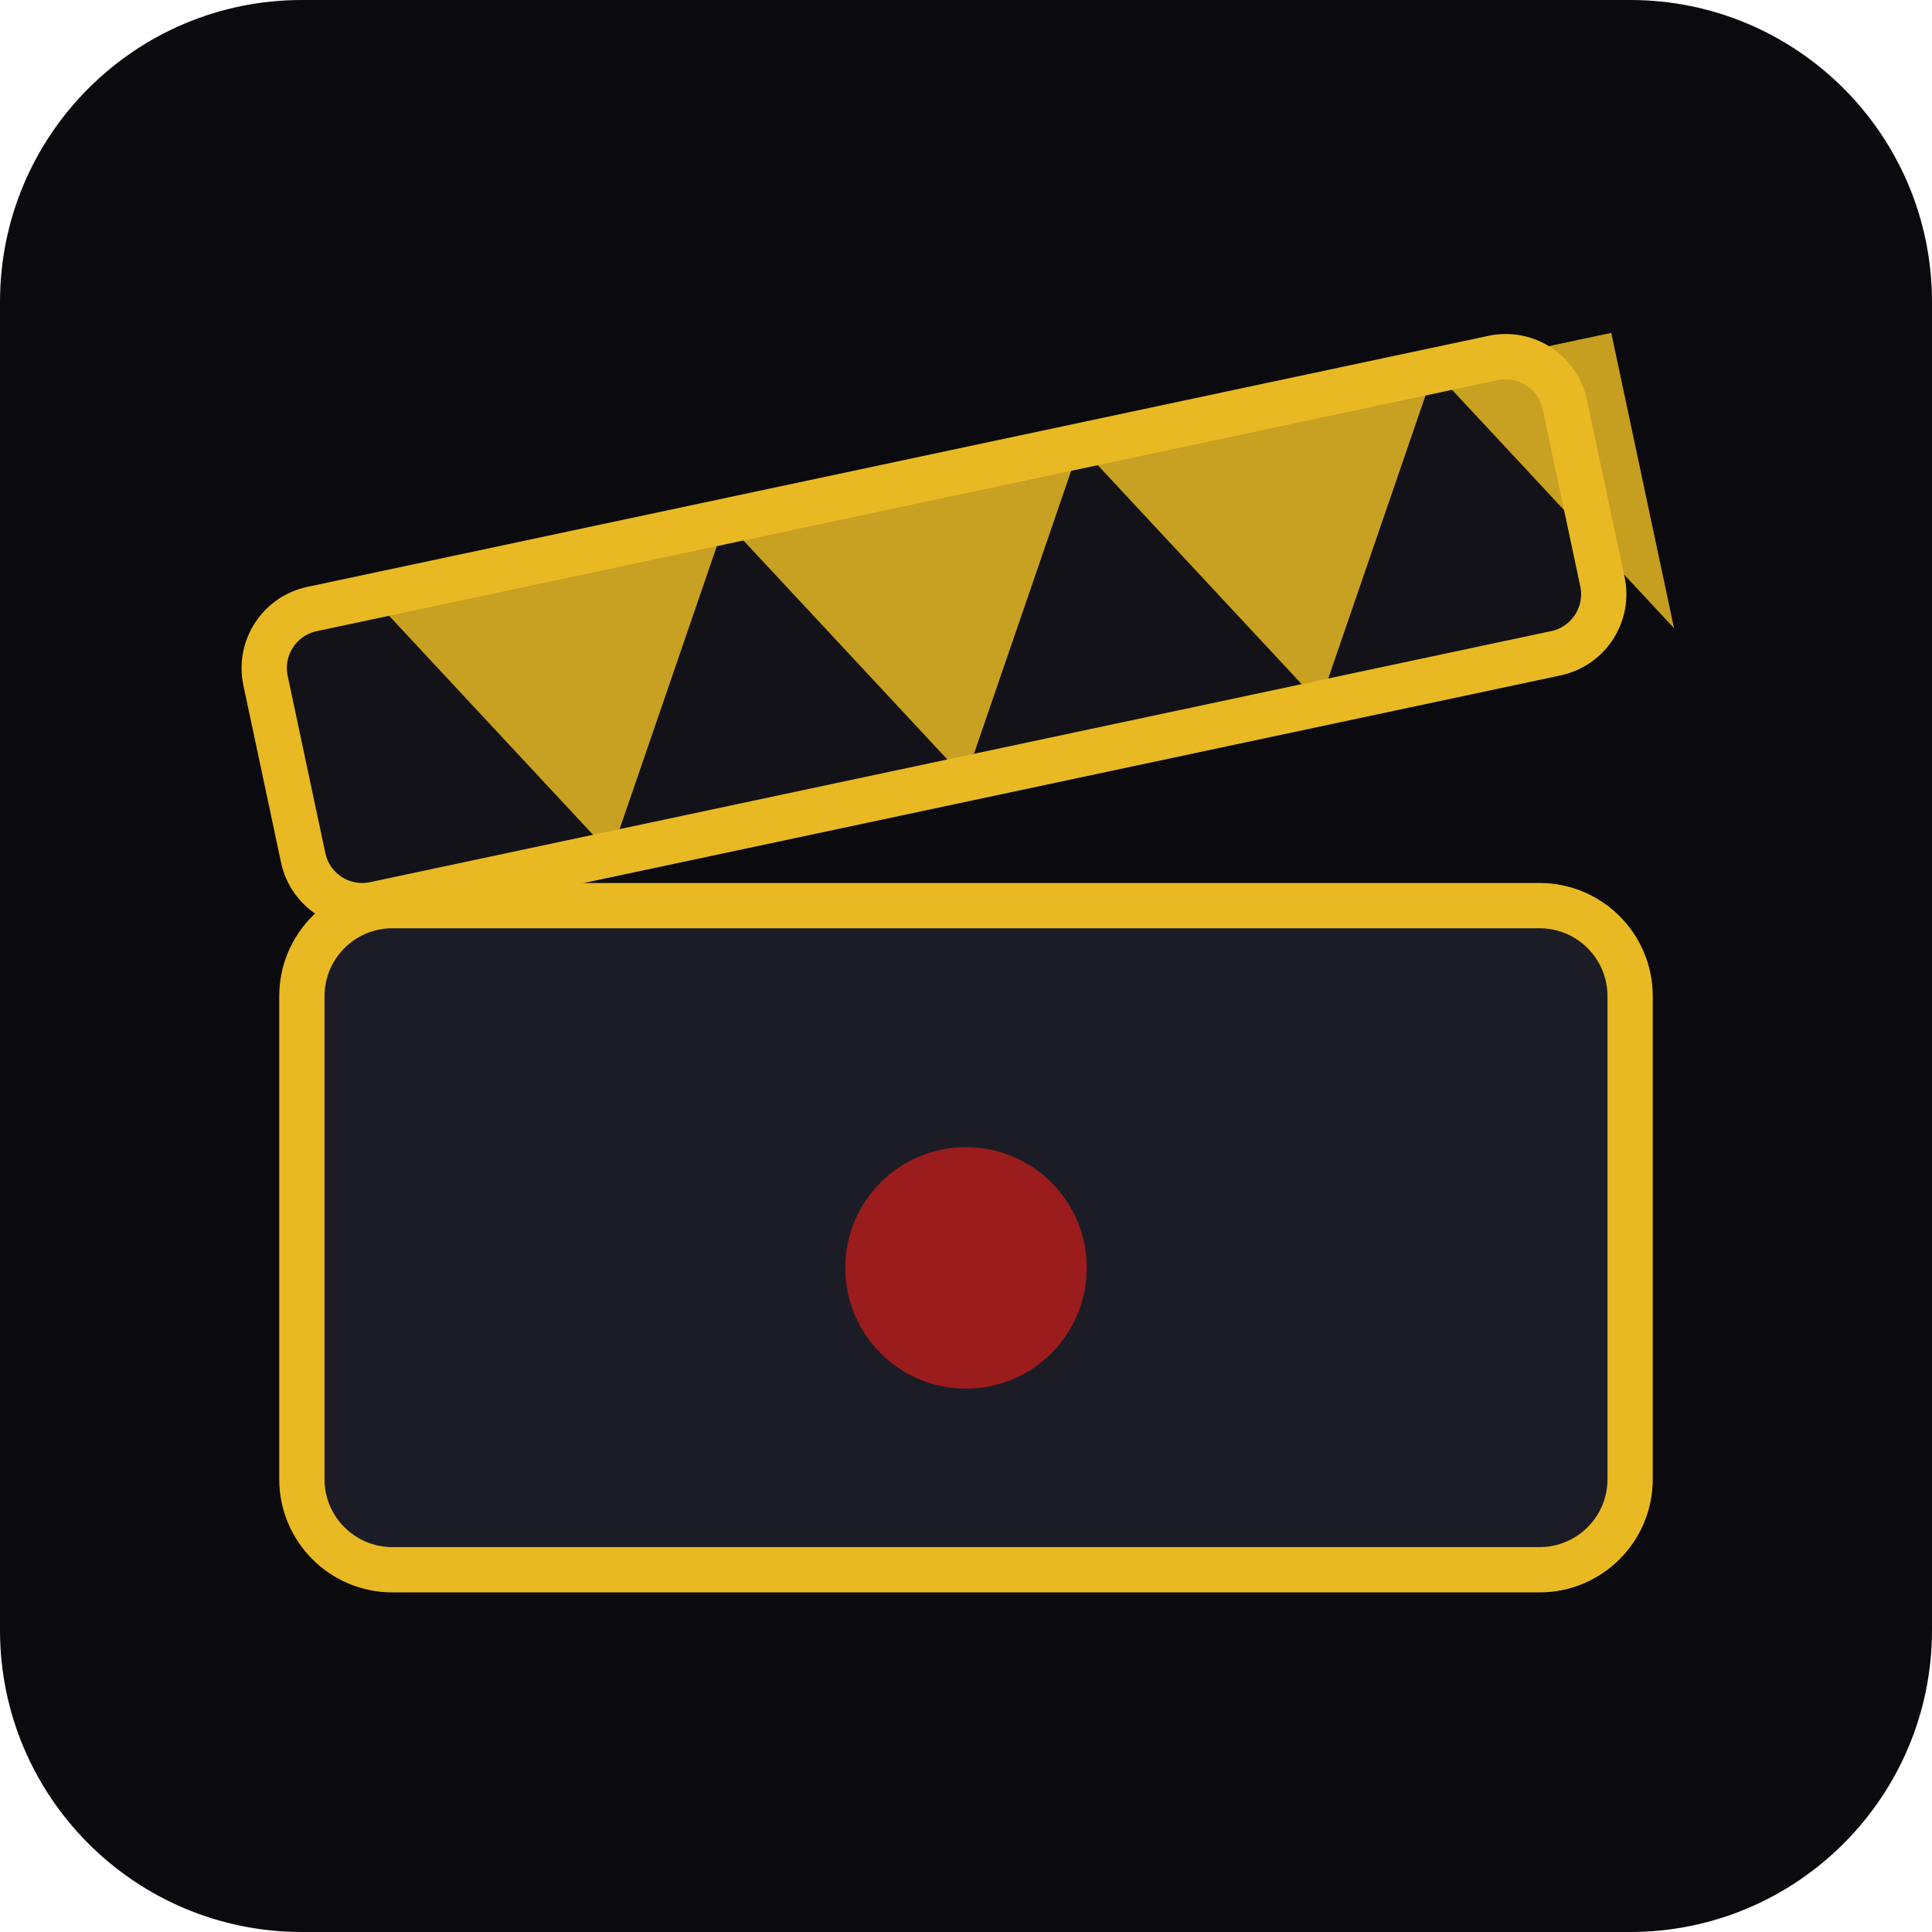
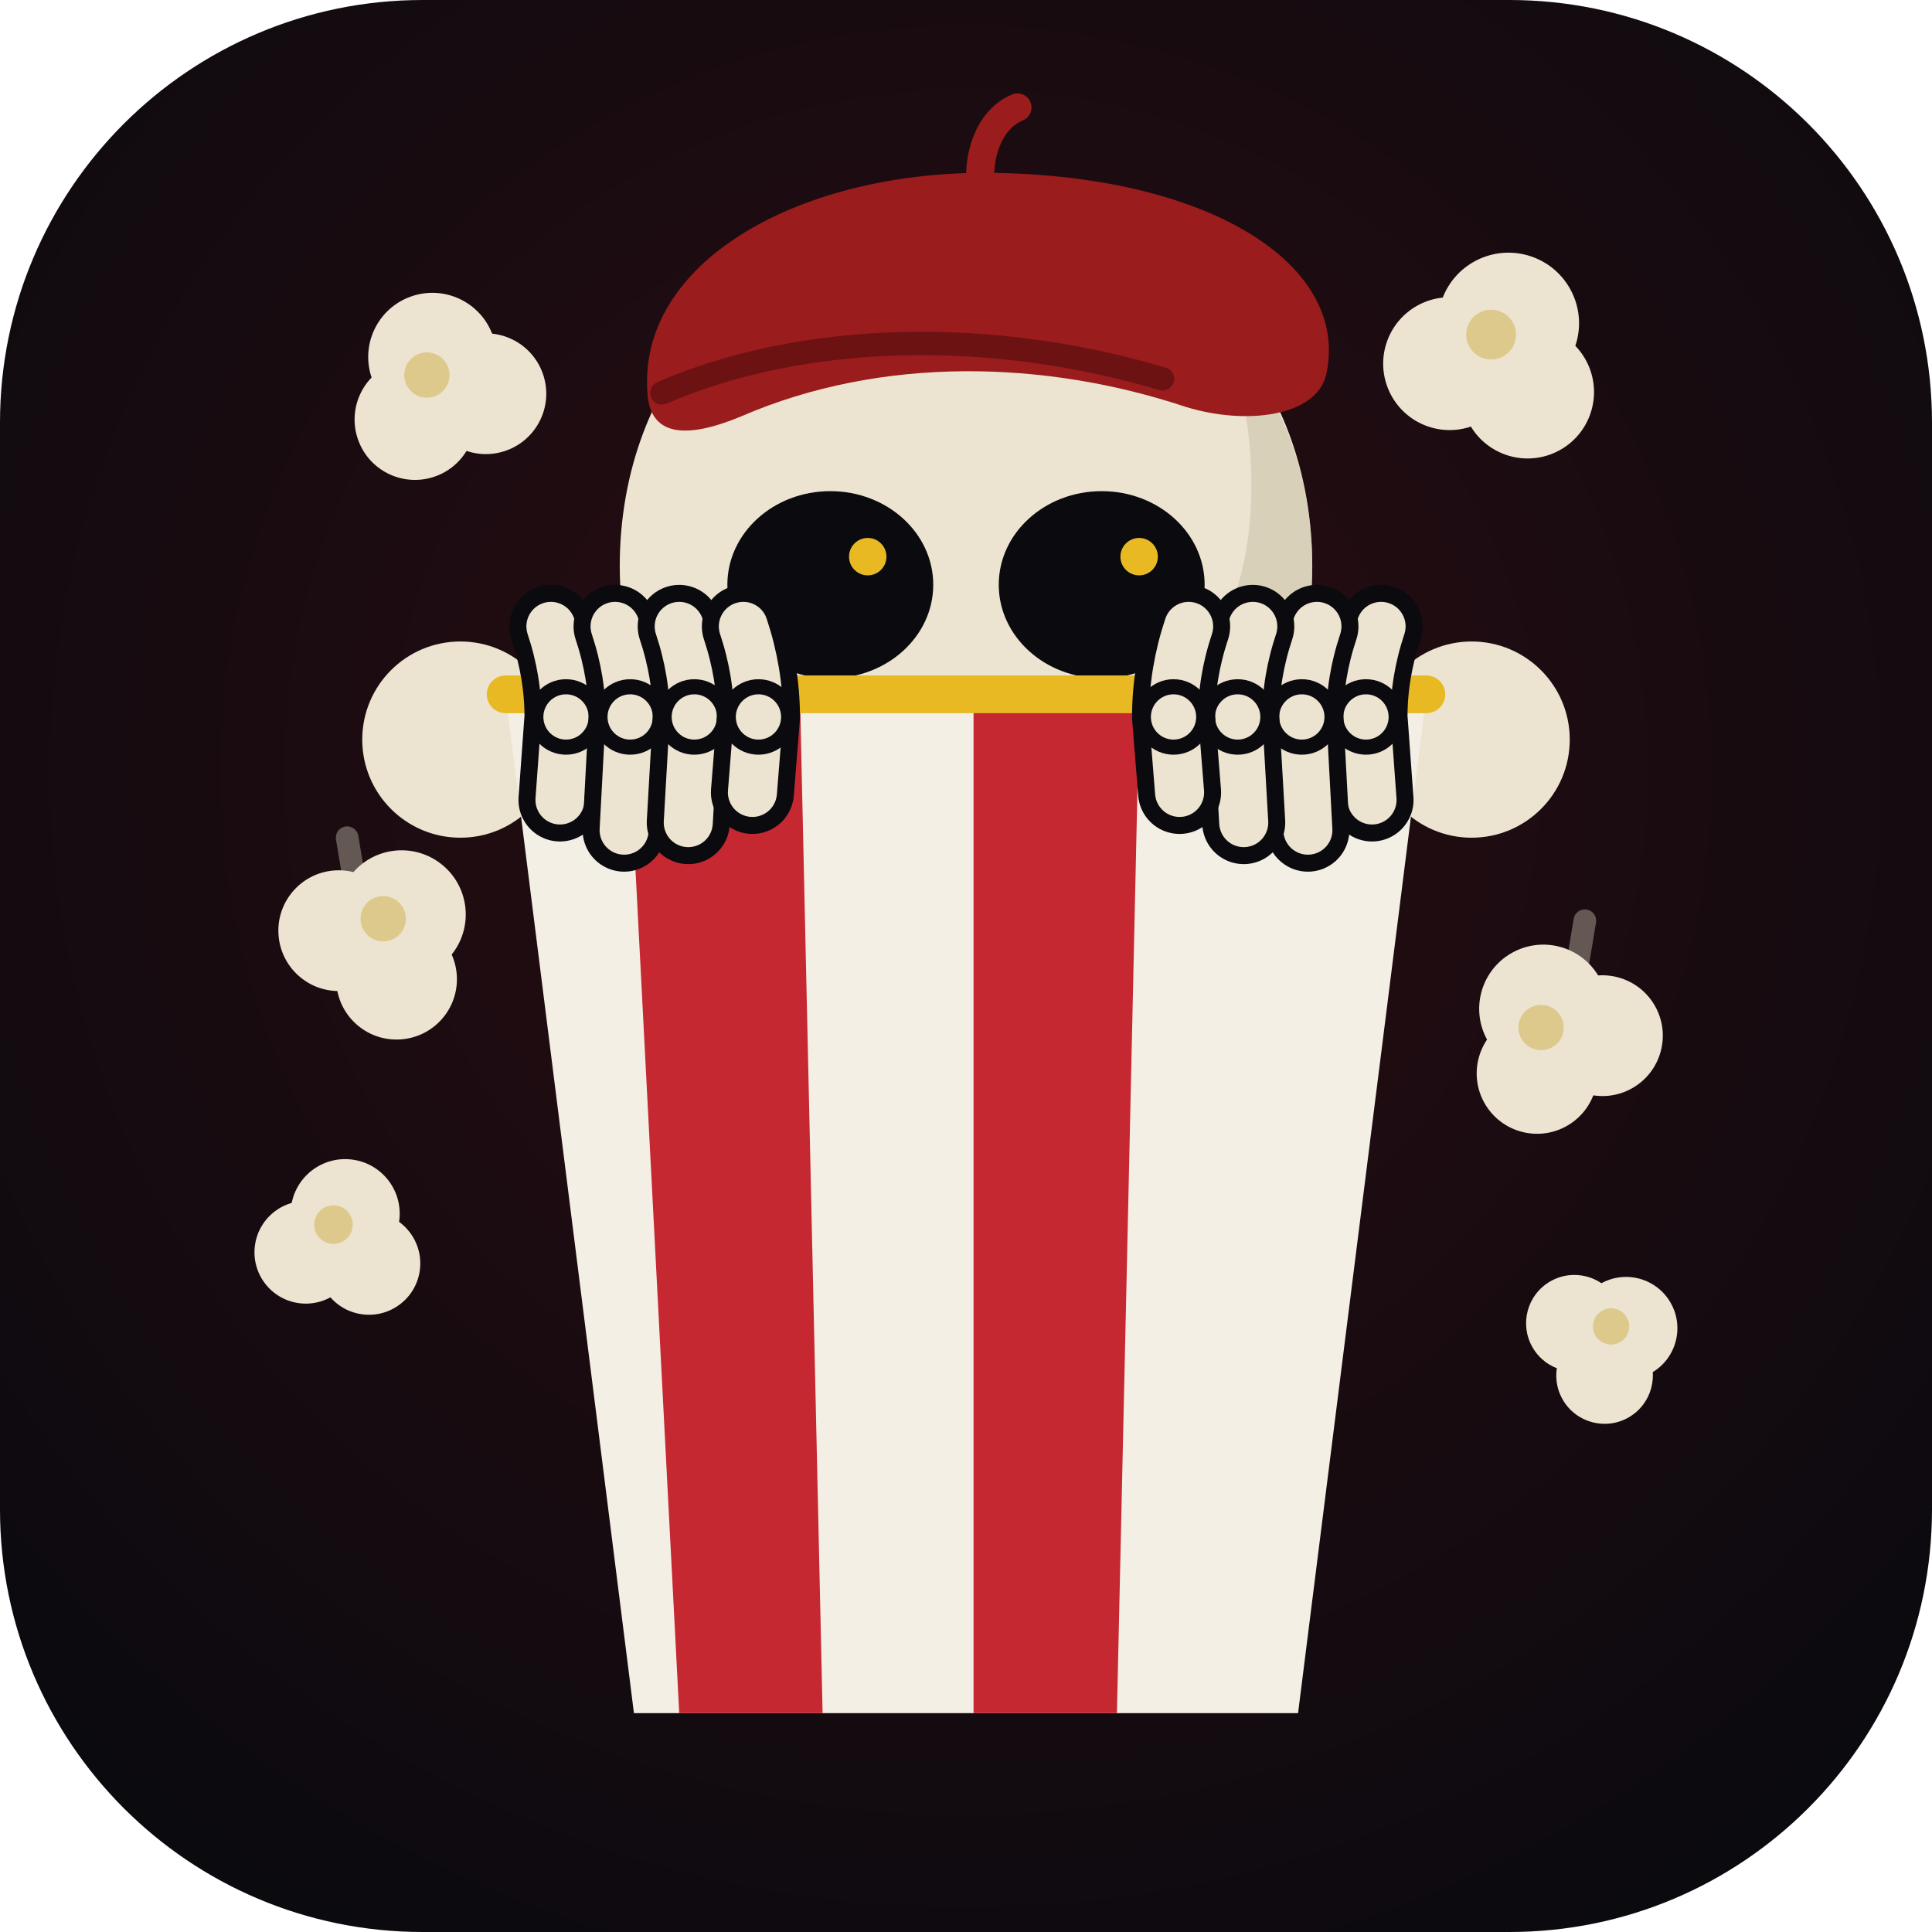
- <svg xmlns="http://www.w3.org/2000/svg" viewBox="0 0 64 64" width="64" height="64">
-   <rect width="64" height="64" rx="10" fill="#0a0a0f" />
-   <rect x="10" y="30" width="44" height="22" rx="3" fill="#1c1c26" stroke="#e8b923" stroke-width="1.5" />
-   <g transform="rotate(-12 12 28)">
-     <rect x="10" y="20" width="44" height="10" rx="2" fill="#121218" stroke="#e8b923" stroke-width="1.5" />
-     <polygon points="14,20 20,30 26,20 32,30 38,20 44,30 50,20 56,30 56,20" fill="#e8b923" opacity="0.85" />
+ <svg xmlns="http://www.w3.org/2000/svg" viewBox="0 0 512 512" width="512" height="512">
+   <defs>
+     <radialGradient id="g" cx="50%" cy="40%" r="70%">
+       <stop offset="0" stop-color="#2a0d12" />
+       <stop offset="1" stop-color="#0a0a0f" />
+     </radialGradient>
+   </defs>
+   <rect id="sfondo" width="512" height="512" rx="112" fill="url(#g)" />
+   <g id="disegno">
+     <g transform="translate(118 104) rotate(-20) scale(1)">
+       <g fill="#ece4d0">
+         <circle cx="-10" cy="4" r="16" />
+         <circle cx="10" cy="4" r="16" />
+         <circle cx="0" cy="-10" r="17" />
+       </g>
+       <circle cx="-3" cy="-6" r="6" fill="#d9c27a" opacity=".8" />
+     </g>
+     <g transform="translate(396 96) rotate(20) scale(1.1)">
+       <g fill="#ece4d0">
+         <circle cx="-10" cy="4" r="16" />
+         <circle cx="10" cy="4" r="16" />
+         <circle cx="0" cy="-10" r="17" />
+       </g>
+       <circle cx="-3" cy="-6" r="6" fill="#d9c27a" opacity=".8" />
+     </g>
+     <g transform="translate(256 150) scale(.62) translate(-256 -250)">
+       <path d="M256 104C162 104 108 170 108 250c0 52 24 84 58 102v38c0 16 12 26 28 26h124c16 0 28-10 28-26v-38c34-18 58-50 58-102 0-80-54-146-148-146Z" fill="#ece4d0" />
+       <path d="M346 352c34-18 58-50 58-102 0-40-14-76-40-102 10 22 14 44 14 68 0 60-30 98-72 112v86h12c16 0 28-10 28-26Z" fill="#c9bfa6" opacity=".55" />
+       <ellipse cx="198" cy="258" rx="44" ry="40" fill="#0a0a0f" />
+       <ellipse cx="314" cy="258" rx="44" ry="40" fill="#0a0a0f" />
+       <circle cx="214" cy="246" r="8" fill="#e8b923" />
+       <circle cx="330" cy="246" r="8" fill="#e8b923" />
+       <path d="M256 300l-20 40h40Z" fill="#0a0a0f" />
+       <path d="M120 178c-6-58 66-98 150-96 92 2 150 40 140 86-4 18-34 22-60 14-60-20-130-22-190 4-24 10-38 8-40-8Z" fill="#9b1c1c" />
+       <path d="M126 176c60-26 140-28 214-6" stroke="#6d1212" stroke-width="10" fill="none" stroke-linecap="round" />
+       <path d="M262 84c0-14 6-26 16-30" stroke="#9b1c1c" stroke-width="12" stroke-linecap="round" />
+     </g>
+     <g fill="#ece4d0">
+       <circle cx="122" cy="196" r="26" />
+       <circle cx="256" cy="210" r="24" />
+       <circle cx="390" cy="196" r="26" />
+     </g>
+     <path d="M134 184h244l-34 270H168Z" fill="#f4efe4" />
+     <path d="M166 184l14 270h38l-6-270Zm92 0v270h38l6-270Z" fill="#c62832" />
+     <path d="M134 184h244" stroke="#e8b923" stroke-width="10" stroke-linecap="round" />
+     <path d="M146 166 Q150 178 150 190 L148.4 212" stroke="#0a0a0f" stroke-width="22" stroke-linecap="round" fill="none" />
+     <path d="M146 166 Q150 178 150 190 L148.4 212" stroke="#ece4d0" stroke-width="13" stroke-linecap="round" fill="none" />
+     <circle cx="150" cy="190" r="8" fill="#ece4d0" stroke="#0a0a0f" stroke-width="4" />
+     <path d="M163 166 Q167 178 167 190 L165.4 220" stroke="#0a0a0f" stroke-width="22" stroke-linecap="round" fill="none" />
+     <path d="M163 166 Q167 178 167 190 L165.4 220" stroke="#ece4d0" stroke-width="13" stroke-linecap="round" fill="none" />
+     <circle cx="167" cy="190" r="8" fill="#ece4d0" stroke="#0a0a0f" stroke-width="4" />
+     <path d="M180 166 Q184 178 184 190 L182.4 218" stroke="#0a0a0f" stroke-width="22" stroke-linecap="round" fill="none" />
+     <path d="M180 166 Q184 178 184 190 L182.4 218" stroke="#ece4d0" stroke-width="13" stroke-linecap="round" fill="none" />
+     <circle cx="184" cy="190" r="8" fill="#ece4d0" stroke="#0a0a0f" stroke-width="4" />
+     <path d="M197 166 Q201 178 201 190 L199.4 210" stroke="#0a0a0f" stroke-width="22" stroke-linecap="round" fill="none" />
+     <path d="M197 166 Q201 178 201 190 L199.4 210" stroke="#ece4d0" stroke-width="13" stroke-linecap="round" fill="none" />
+     <circle cx="201" cy="190" r="8" fill="#ece4d0" stroke="#0a0a0f" stroke-width="4" />
+     <path d="M366 166 Q362 178 362 190 L363.6 212" stroke="#0a0a0f" stroke-width="22" stroke-linecap="round" fill="none" />
+     <path d="M366 166 Q362 178 362 190 L363.6 212" stroke="#ece4d0" stroke-width="13" stroke-linecap="round" fill="none" />
+     <circle cx="362" cy="190" r="8" fill="#ece4d0" stroke="#0a0a0f" stroke-width="4" />
+     <path d="M349 166 Q345 178 345 190 L346.6 220" stroke="#0a0a0f" stroke-width="22" stroke-linecap="round" fill="none" />
+     <path d="M349 166 Q345 178 345 190 L346.6 220" stroke="#ece4d0" stroke-width="13" stroke-linecap="round" fill="none" />
+     <circle cx="345" cy="190" r="8" fill="#ece4d0" stroke="#0a0a0f" stroke-width="4" />
+     <path d="M332 166 Q328 178 328 190 L329.6 218" stroke="#0a0a0f" stroke-width="22" stroke-linecap="round" fill="none" />
+     <path d="M332 166 Q328 178 328 190 L329.6 218" stroke="#ece4d0" stroke-width="13" stroke-linecap="round" fill="none" />
+     <circle cx="328" cy="190" r="8" fill="#ece4d0" stroke="#0a0a0f" stroke-width="4" />
+     <path d="M315 166 Q311 178 311 190 L312.6 210" stroke="#0a0a0f" stroke-width="22" stroke-linecap="round" fill="none" />
+     <path d="M315 166 Q311 178 311 190 L312.6 210" stroke="#ece4d0" stroke-width="13" stroke-linecap="round" fill="none" />
+     <circle cx="311" cy="190" r="8" fill="#ece4d0" stroke="#0a0a0f" stroke-width="4" />
+     <g transform="translate(100 250) rotate(40) scale(1)">
+       <g fill="#ece4d0">
+         <circle cx="-10" cy="4" r="16" />
+         <circle cx="10" cy="4" r="16" />
+         <circle cx="0" cy="-10" r="17" />
+       </g>
+       <circle cx="-3" cy="-6" r="6" fill="#d9c27a" opacity=".8" />
+     </g>
+     <g transform="translate(414 276) rotate(-30) scale(1)">
+       <g fill="#ece4d0">
+         <circle cx="-10" cy="4" r="16" />
+         <circle cx="10" cy="4" r="16" />
+         <circle cx="0" cy="-10" r="17" />
+       </g>
+       <circle cx="-3" cy="-6" r="6" fill="#d9c27a" opacity=".8" />
+     </g>
+     <g transform="translate(90 330) rotate(10) scale(0.85)">
+       <g fill="#ece4d0">
+         <circle cx="-10" cy="4" r="16" />
+         <circle cx="10" cy="4" r="16" />
+         <circle cx="0" cy="-10" r="17" />
+       </g>
+       <circle cx="-3" cy="-6" r="6" fill="#d9c27a" opacity=".8" />
+     </g>
+     <g transform="translate(424 356) rotate(60) scale(0.8)">
+       <g fill="#ece4d0">
+         <circle cx="-10" cy="4" r="16" />
+         <circle cx="10" cy="4" r="16" />
+         <circle cx="0" cy="-10" r="17" />
+       </g>
+       <circle cx="-3" cy="-6" r="6" fill="#d9c27a" opacity=".8" />
+     </g>
+     <path d="M92 222l2 12M420 244l-2 12" stroke="#ece4d0" stroke-width="6" stroke-linecap="round" fill="none" opacity=".35" />
  </g>
-   <circle cx="32" cy="42" r="4" fill="#9b1c1c" />
</svg>
